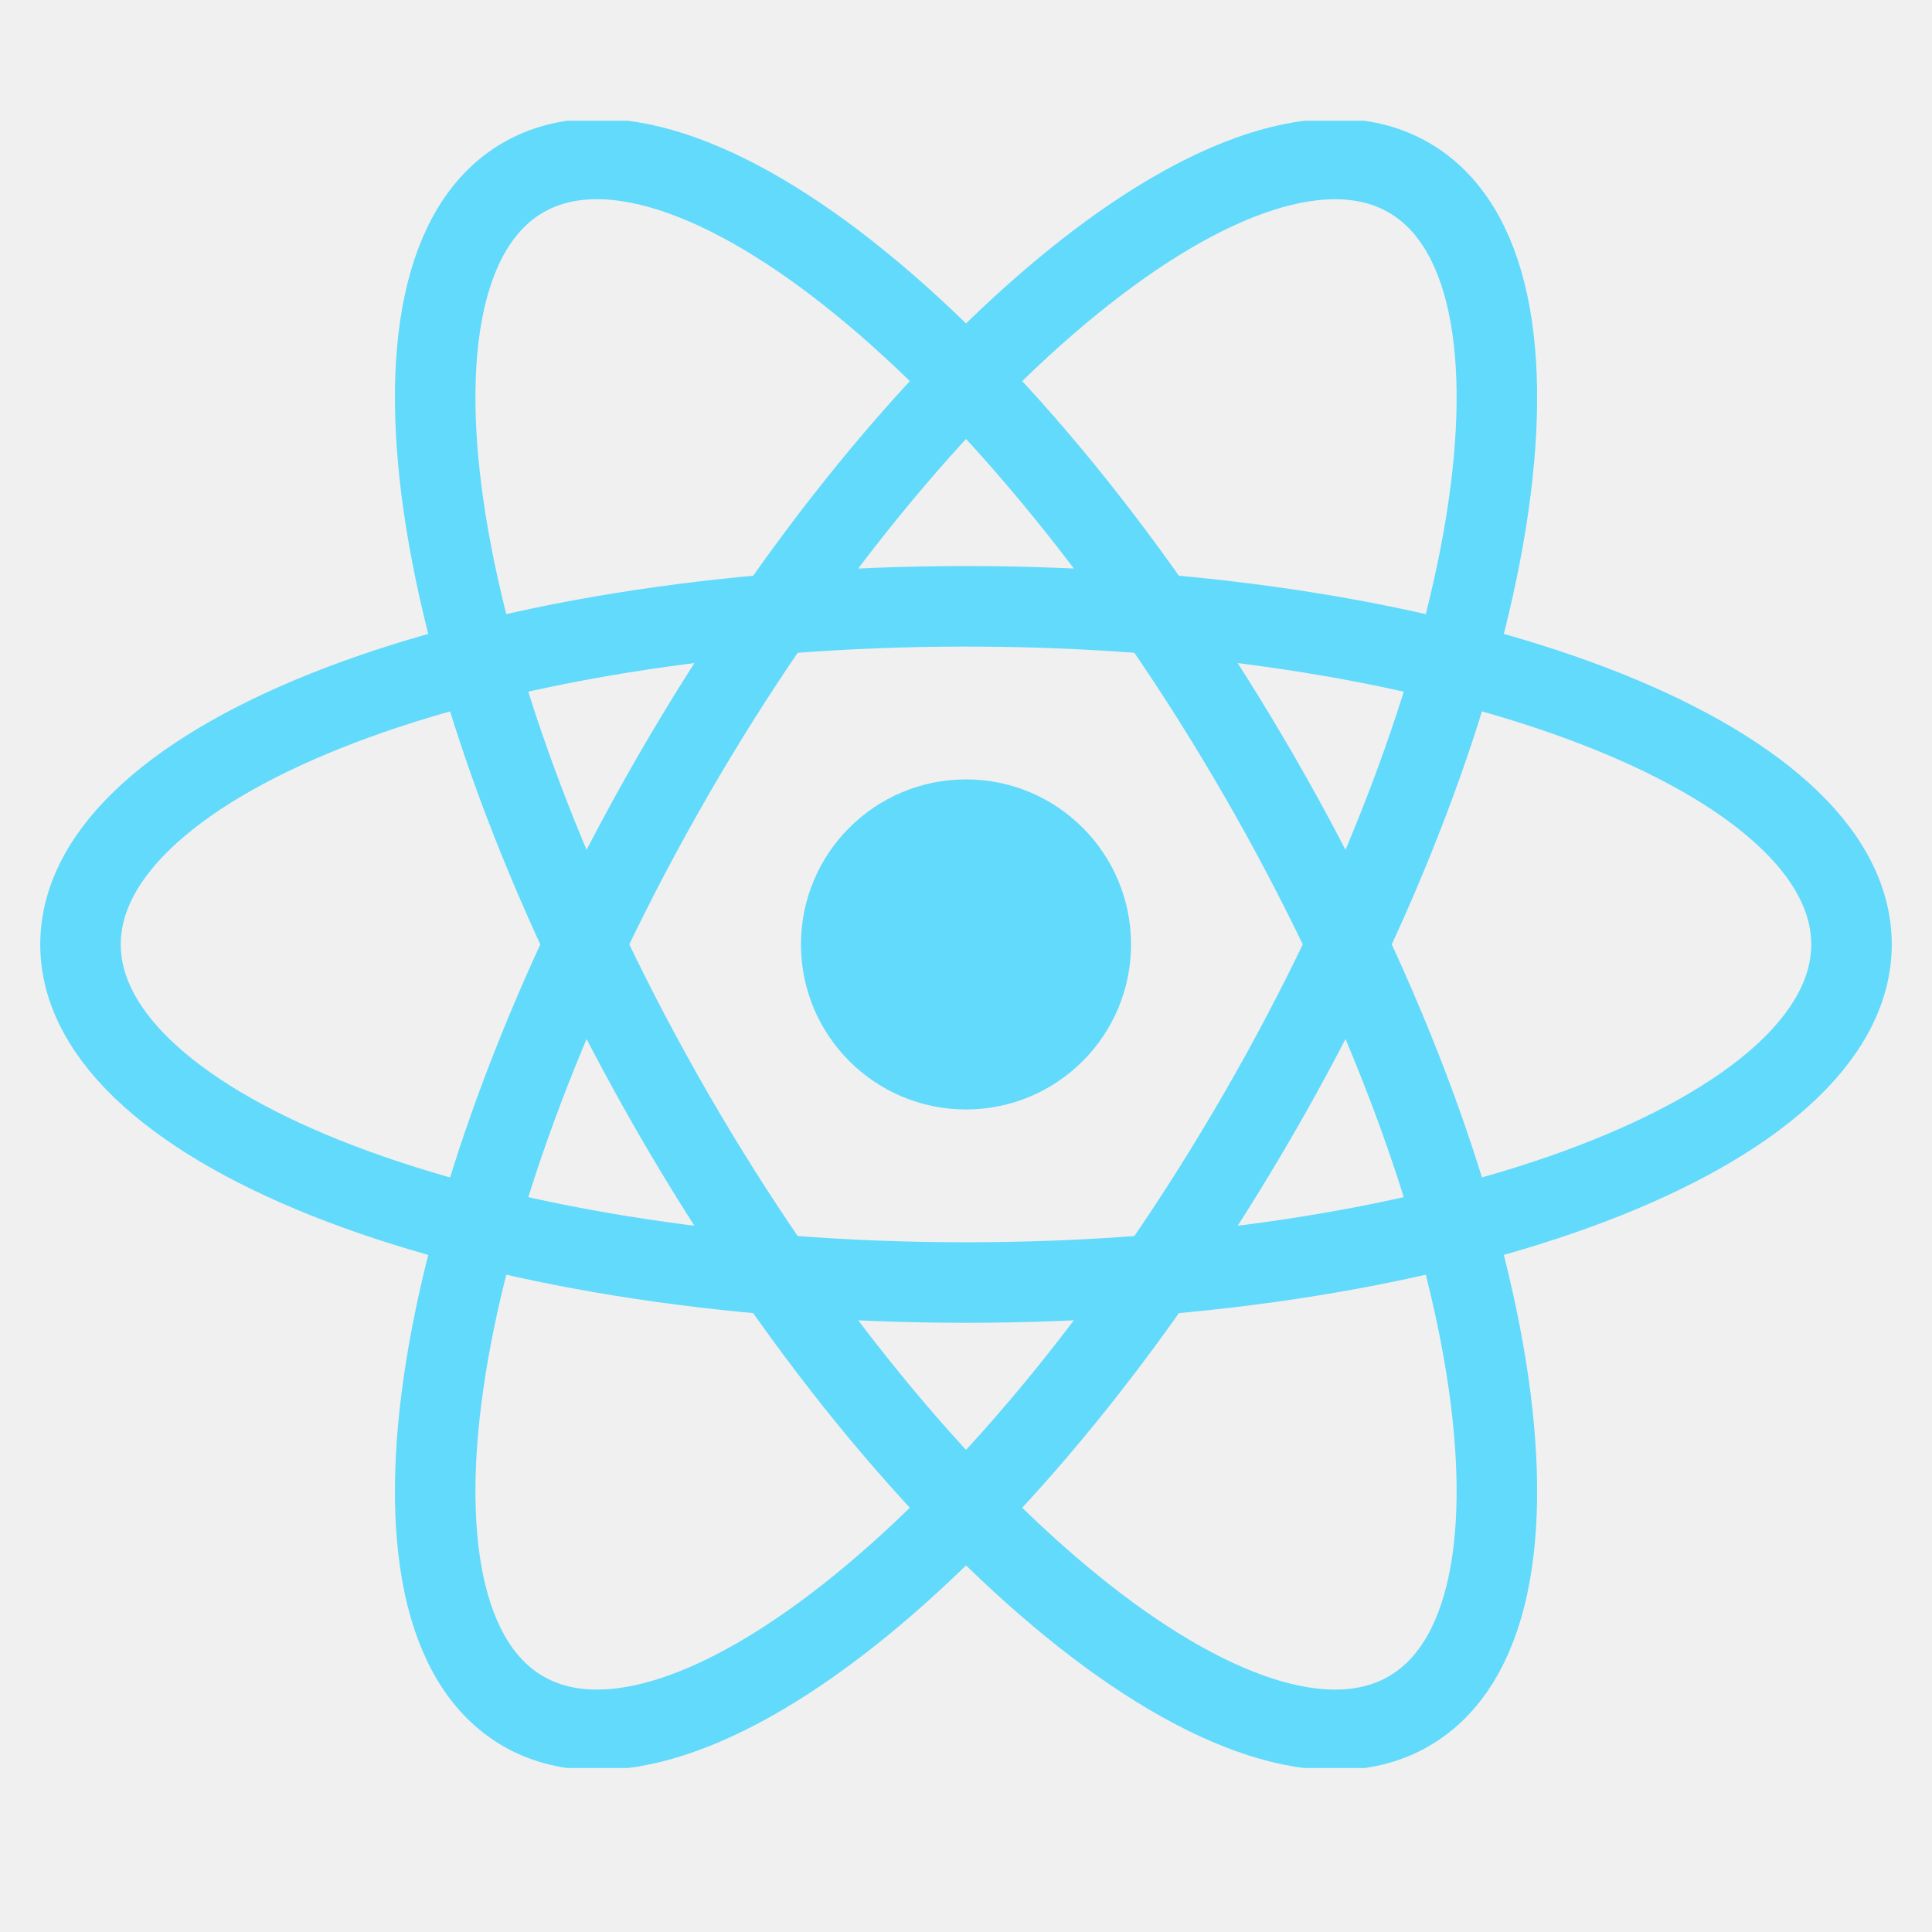
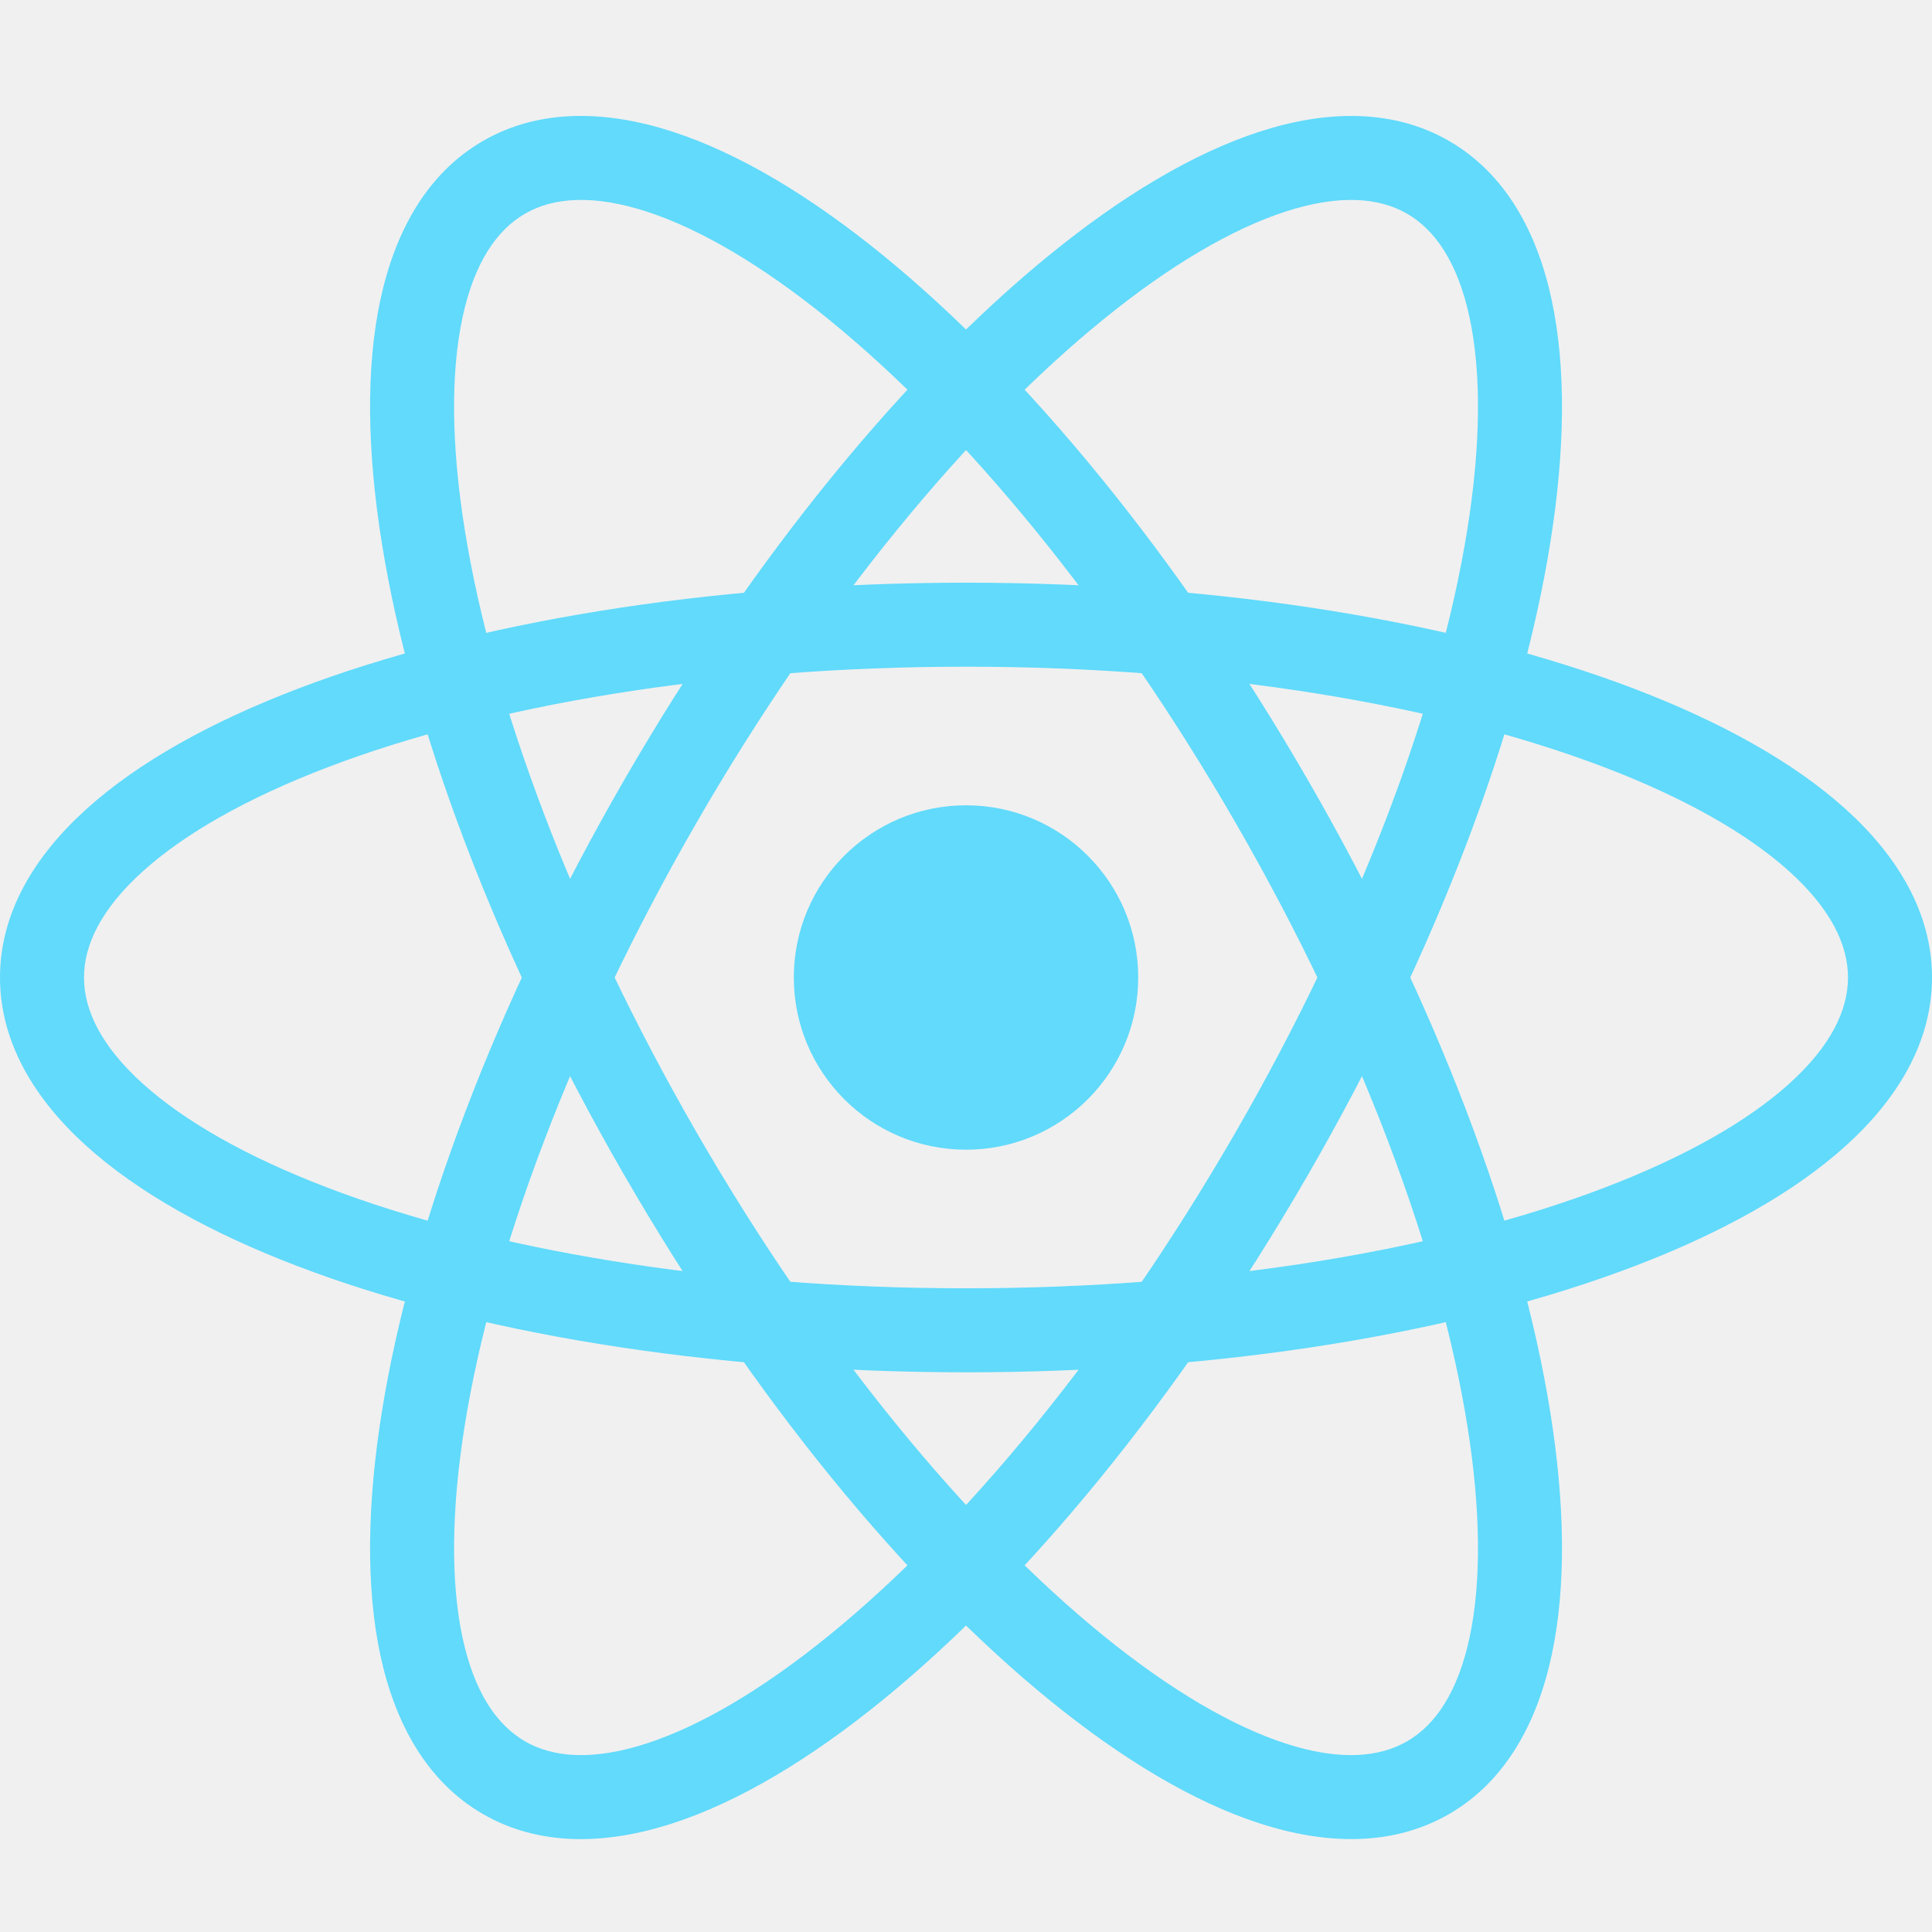
- <svg xmlns="http://www.w3.org/2000/svg" width="50" height="50" viewBox="0 0 24 21" fill="none">
-   <g clip-path="url(#clip0_839_131)">
-     <path d="M12 12.282C13.132 12.282 14.05 11.364 14.05 10.232C14.05 9.099 13.132 8.182 12 8.182C10.868 8.182 9.95 9.099 9.95 10.232C9.95 11.364 10.868 12.282 12 12.282Z" fill="#61DAFB" />
-     <path d="M12 14.432C18.075 14.432 23 12.551 23 10.232C23 7.912 18.075 6.032 12 6.032C5.925 6.032 1 7.912 1 10.232C1 12.551 5.925 14.432 12 14.432Z" stroke="#61DAFB" />
-     <path d="M8.363 12.332C11.401 17.593 15.492 20.918 17.5 19.758C19.509 18.598 18.675 13.393 15.638 8.132C12.6 2.871 8.509 -0.454 6.5 0.705C4.492 1.865 5.326 7.071 8.363 12.332Z" stroke="#61DAFB" />
-     <path d="M8.363 8.132C5.326 13.393 4.492 18.598 6.5 19.758C8.509 20.918 12.6 17.593 15.638 12.332C18.675 7.071 19.509 1.865 17.5 0.706C15.492 -0.454 11.401 2.871 8.363 8.132Z" stroke="#61DAFB" />
+ <svg xmlns="http://www.w3.org/2000/svg" width="50" height="50" viewBox="0 0 50 50" fill="none">
+   <g clip-path="url(#clip0_1078_175)">
+     <path d="M25.001 29.754C27.462 29.754 29.457 27.759 29.457 25.297C29.457 22.836 27.462 20.841 25.001 20.841C22.54 20.841 20.544 22.836 20.544 25.297C20.544 27.759 22.54 29.754 25.001 29.754Z" fill="#61DAFB" />
+     <path fill-rule="evenodd" clip-rule="evenodd" d="M7.703 17.826C12.183 16.116 18.299 15.08 25 15.08C31.701 15.08 37.817 16.116 42.297 17.826C44.533 18.68 46.418 19.723 47.762 20.937C49.107 22.151 50 23.622 50 25.298C50 26.973 49.107 28.445 47.762 29.659C46.418 30.872 44.533 31.916 42.297 32.769C37.817 34.48 31.701 35.515 25 35.515C18.299 35.515 12.183 34.48 7.703 32.769C5.467 31.916 3.582 30.872 2.238 29.659C0.893 28.445 0 26.973 0 25.298C0 23.622 0.893 22.151 2.238 20.937C3.582 19.723 5.467 18.68 7.703 17.826ZM3.695 22.551C2.619 23.522 2.174 24.452 2.174 25.298C2.174 26.144 2.619 27.074 3.695 28.045C4.77 29.016 6.388 29.94 8.479 30.738C12.653 32.333 18.494 33.341 25 33.341C31.506 33.341 37.346 32.333 41.521 30.738C43.612 29.94 45.23 29.016 46.306 28.045C47.381 27.074 47.826 26.144 47.826 25.298C47.826 24.452 47.381 23.522 46.306 22.551C45.23 21.58 43.612 20.655 41.521 19.857C37.346 18.263 31.506 17.254 25 17.254C18.494 17.254 12.653 18.263 8.479 19.857C6.387 20.655 4.77 21.58 3.695 22.551Z" fill="#61DAFB" />
+     <path fill-rule="evenodd" clip-rule="evenodd" d="M22.823 6.583C26.544 9.607 30.499 14.386 33.849 20.189C37.2 25.993 39.361 31.806 40.12 36.541C40.499 38.905 40.537 41.059 40.158 42.83C39.78 44.601 38.952 46.111 37.501 46.948C36.05 47.786 34.329 47.748 32.605 47.191C30.882 46.633 29.036 45.523 27.179 44.013C23.457 40.989 19.503 36.21 16.152 30.406C12.802 24.603 10.64 18.789 9.882 14.054C9.503 11.691 9.464 9.537 9.843 7.766C10.222 5.994 11.05 4.485 12.501 3.647C13.952 2.81 15.673 2.847 17.396 3.405C19.12 3.962 20.965 5.073 22.823 6.583ZM16.727 5.473C15.348 5.027 14.32 5.107 13.588 5.53C12.855 5.953 12.272 6.803 11.969 8.22C11.666 9.637 11.674 11.5 12.028 13.71C12.735 18.123 14.782 23.686 18.035 29.32C21.288 34.954 25.082 39.508 28.55 42.326C30.287 43.738 31.896 44.676 33.275 45.123C34.653 45.569 35.681 45.489 36.414 45.066C37.147 44.643 37.73 43.792 38.033 42.375C38.336 40.958 38.328 39.096 37.973 36.885C37.266 32.473 35.22 26.91 31.967 21.276C28.714 15.642 24.92 11.088 21.452 8.27C19.715 6.858 18.106 5.919 16.727 5.473Z" fill="#61DAFB" />
+     <path fill-rule="evenodd" clip-rule="evenodd" d="M32.605 3.405C34.329 2.848 36.05 2.81 37.501 3.648C38.952 4.485 39.78 5.995 40.158 7.766C40.537 9.537 40.499 11.691 40.12 14.055C39.361 18.79 37.2 24.604 33.849 30.407C30.499 36.21 26.544 40.989 22.823 44.014C20.965 45.523 19.12 46.634 17.396 47.191C15.673 47.749 13.952 47.786 12.501 46.949C11.05 46.111 10.222 44.602 9.843 42.831C9.464 41.059 9.503 38.906 9.882 36.542C10.64 31.807 12.802 25.993 16.152 20.19C19.503 14.386 23.457 9.608 27.179 6.583C29.036 5.073 30.882 3.963 32.605 3.405ZM28.55 8.27C25.082 11.088 21.288 15.643 18.035 21.276C14.782 26.911 12.735 32.473 12.028 36.886C11.674 39.096 11.666 40.959 11.969 42.376C12.272 43.793 12.855 44.643 13.588 45.066C14.32 45.489 15.348 45.569 16.727 45.123C18.106 44.677 19.715 43.738 21.452 42.327C24.92 39.508 28.714 34.954 31.967 29.32C35.22 23.686 37.266 18.123 37.973 13.711C38.328 11.501 38.336 9.638 38.033 8.221C37.73 6.804 37.147 5.953 36.414 5.53C35.681 5.107 34.653 5.028 33.275 5.474C31.896 5.92 30.287 6.858 28.55 8.27Z" fill="#61DAFB" />
  </g>
  <defs>
-     <clipPath id="clip0_839_131">
-       <rect width="23" height="20.463" fill="white" transform="translate(0.5)" />
+     <clipPath id="clip0_1078_175">
+       <rect width="50" height="50" fill="white" />
    </clipPath>
  </defs>
</svg>
